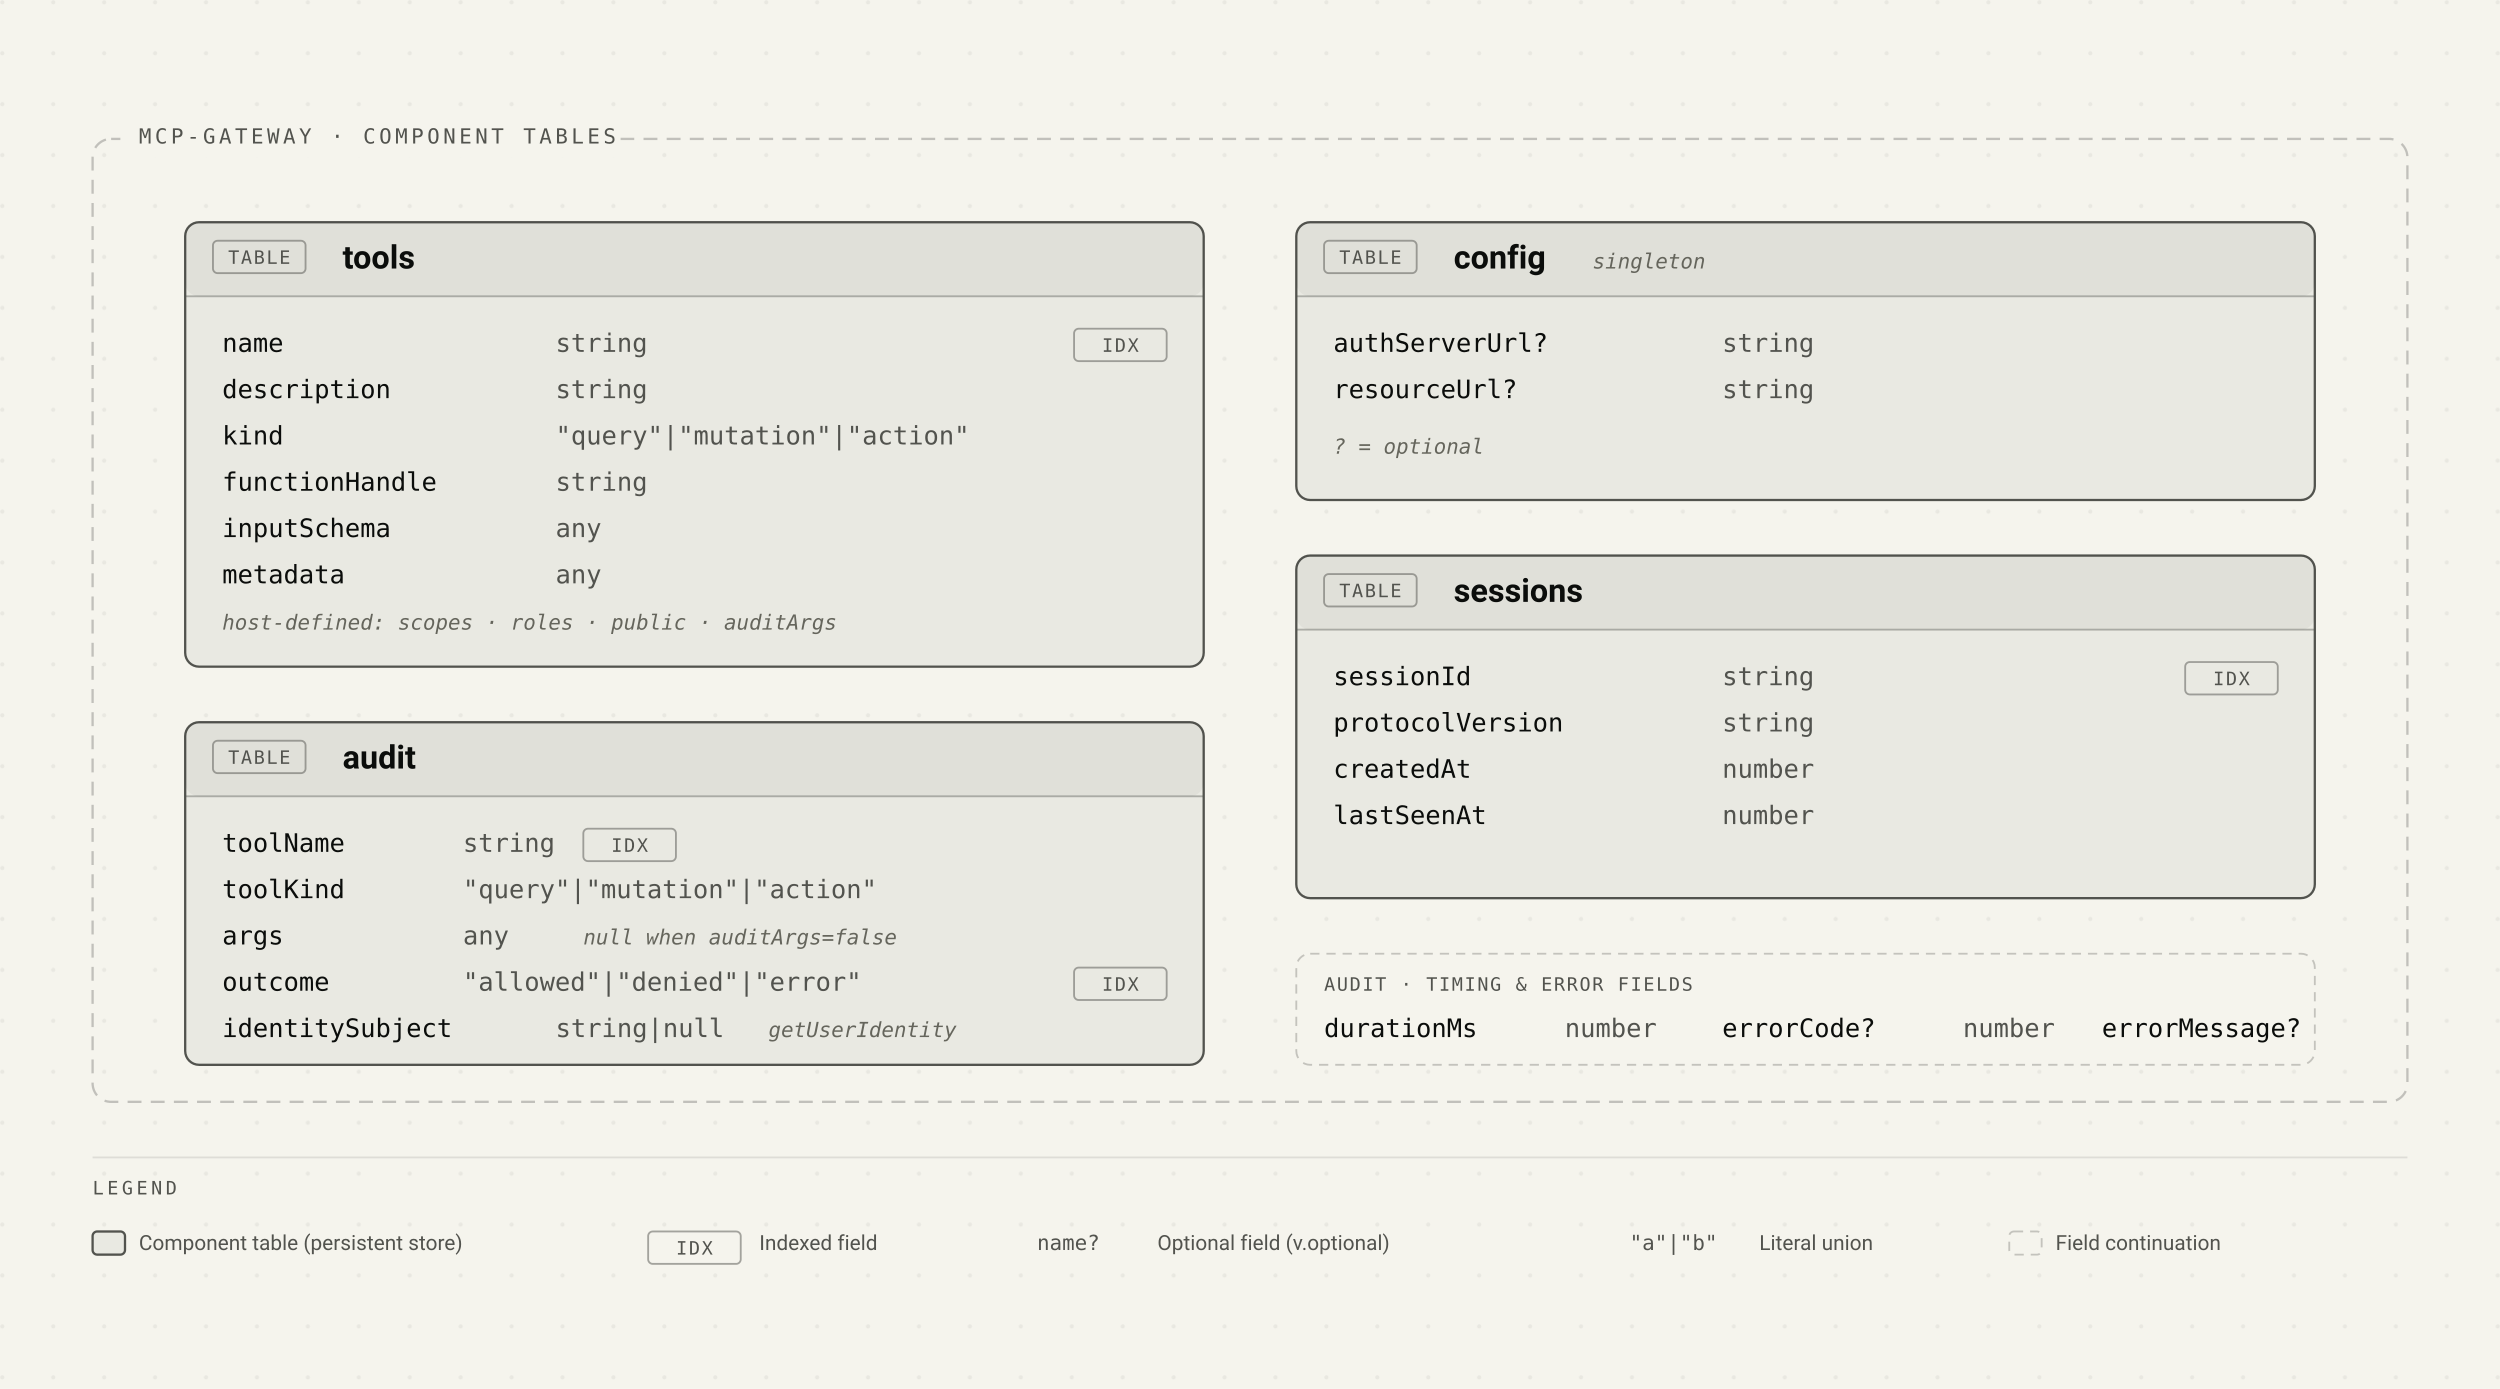
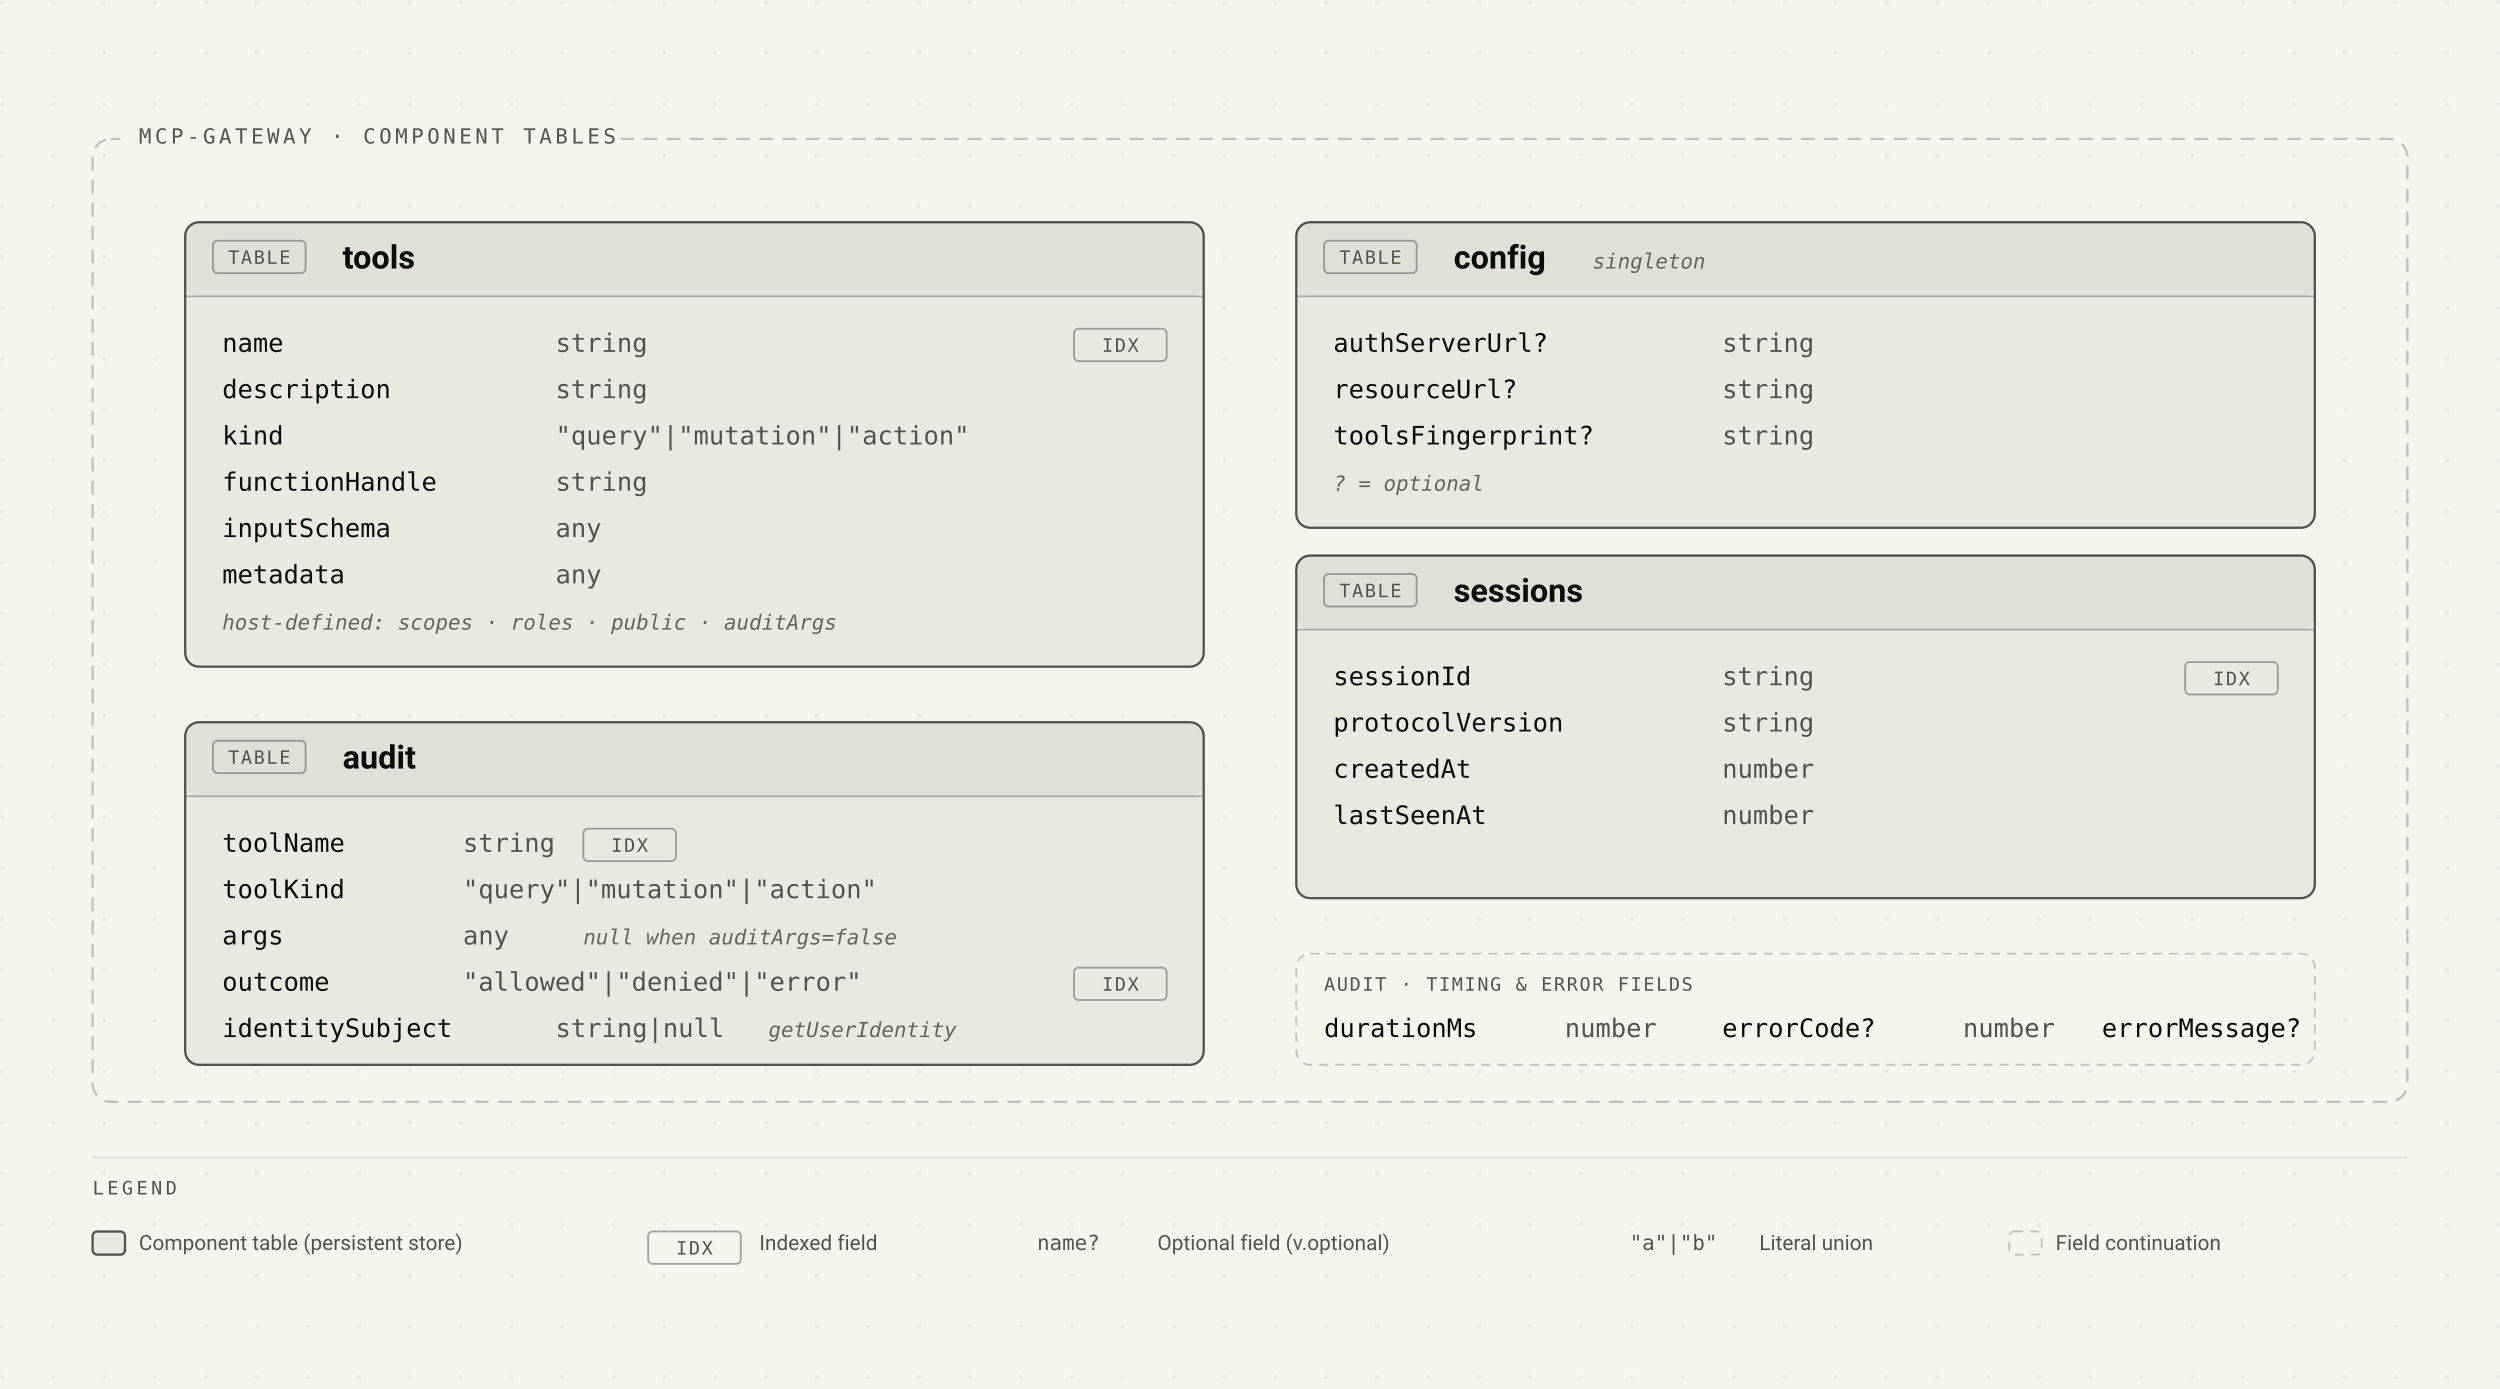
<svg xmlns="http://www.w3.org/2000/svg" viewBox="0 0 1080 600" font-family="-apple-system, BlinkMacSystemFont, 'Segoe UI', Roboto, sans-serif">
  <defs>
    <pattern id="dots" width="22" height="22" patternUnits="userSpaceOnUse">
      <circle cx="1" cy="1" r="0.9" fill="rgba(11,13,11,0.10)" />
    </pattern>
    <marker id="arrow" markerWidth="8" markerHeight="6" refX="7" refY="3" orient="auto">
      <polygon points="0 0, 8 3, 0 6" fill="#52534e" />
    </marker>
    <marker id="arrow-accent" markerWidth="8" markerHeight="6" refX="7" refY="3" orient="auto">
      <polygon points="0 0, 8 3, 0 6" fill="#f7591f" />
    </marker>
    <marker id="arrow-link" markerWidth="8" markerHeight="6" refX="7" refY="3" orient="auto">
      <polygon points="0 0, 8 3, 0 6" fill="#1a70c7" />
    </marker>
  </defs>
  <rect width="100%" height="100%" fill="#f5f4ed" />
  <rect width="100%" height="100%" fill="url(#dots)" opacity="0.55" />
  <rect x="40" y="60" width="1000" height="416" rx="8" fill="transparent" stroke="rgba(11,13,11,0.22)" stroke-width="1" stroke-dasharray="6,4" />
  <rect x="52" y="48" width="216" height="20" rx="2" fill="#f5f4ed" />
  <text x="60" y="62" fill="#52534e" font-size="9" font-family="ui-monospace, monospace" letter-spacing="1.5">MCP-GATEWAY · COMPONENT TABLES</text>
  <rect x="80" y="96" width="440" height="192" rx="6" fill="#f5f4ed" />
  <rect x="80" y="96" width="440" height="192" rx="6" fill="rgba(11,13,11,0.05)" stroke="#52534e" stroke-width="1" />
  <rect x="80" y="96" width="440" height="32" rx="6" fill="rgba(11,13,11,0.04)" stroke="none" />
  <line x1="80" y1="128" x2="520" y2="128" stroke="rgba(82,83,78,0.40)" stroke-width="0.8" />
  <rect x="92" y="104" width="40" height="14" rx="2" fill="transparent" stroke="rgba(82,83,78,0.50)" stroke-width="0.8" />
  <text x="112" y="114" fill="#52534e" font-size="8" font-family="ui-monospace, monospace" text-anchor="middle" letter-spacing="0.7">TABLE</text>
  <text x="148" y="116" fill="#0b0d0b" font-size="14" font-weight="600">tools</text>
  <text x="96" y="152" fill="#0b0d0b" font-size="11" font-family="ui-monospace, monospace">name</text>
  <text x="240" y="152" fill="#52534e" font-size="11" font-family="ui-monospace, monospace">string</text>
  <rect x="464" y="142" width="40" height="14" rx="2" fill="transparent" stroke="rgba(82,83,78,0.50)" stroke-width="0.8" />
  <text x="484" y="152" fill="#52534e" font-size="8" font-family="ui-monospace, monospace" text-anchor="middle" letter-spacing="0.7">IDX</text>
  <text x="96" y="172" fill="#0b0d0b" font-size="11" font-family="ui-monospace, monospace">description</text>
  <text x="240" y="172" fill="#52534e" font-size="11" font-family="ui-monospace, monospace">string</text>
  <text x="96" y="192" fill="#0b0d0b" font-size="11" font-family="ui-monospace, monospace">kind</text>
  <text x="240" y="192" fill="#52534e" font-size="11" font-family="ui-monospace, monospace">"query"|"mutation"|"action"</text>
  <text x="96" y="212" fill="#0b0d0b" font-size="11" font-family="ui-monospace, monospace">functionHandle</text>
  <text x="240" y="212" fill="#52534e" font-size="11" font-family="ui-monospace, monospace">string</text>
  <text x="96" y="232" fill="#0b0d0b" font-size="11" font-family="ui-monospace, monospace">inputSchema</text>
  <text x="240" y="232" fill="#52534e" font-size="11" font-family="ui-monospace, monospace">any</text>
  <text x="96" y="252" fill="#0b0d0b" font-size="11" font-family="ui-monospace, monospace">metadata</text>
  <text x="240" y="252" fill="#52534e" font-size="11" font-family="ui-monospace, monospace">any</text>
  <text x="96" y="272" fill="#65655c" font-size="9" font-family="ui-monospace, monospace" font-style="italic">host-defined: scopes · roles · public · auditArgs</text>
-   <rect x="560" y="96" width="440" height="120" rx="6" fill="#f5f4ed" />
-   <rect x="560" y="96" width="440" height="120" rx="6" fill="rgba(11,13,11,0.05)" stroke="#52534e" stroke-width="1" />
+   <rect x="560" y="96" width="440" height="132" rx="6" fill="#f5f4ed" />
+   <rect x="560" y="96" width="440" height="132" rx="6" fill="rgba(11,13,11,0.05)" stroke="#52534e" stroke-width="1" />
  <rect x="560" y="96" width="440" height="32" rx="6" fill="rgba(11,13,11,0.04)" stroke="none" />
  <line x1="560" y1="128" x2="1000" y2="128" stroke="rgba(82,83,78,0.40)" stroke-width="0.8" />
  <rect x="572" y="104" width="40" height="14" rx="2" fill="transparent" stroke="rgba(82,83,78,0.50)" stroke-width="0.8" />
  <text x="592" y="114" fill="#52534e" font-size="8" font-family="ui-monospace, monospace" text-anchor="middle" letter-spacing="0.7">TABLE</text>
  <text x="628" y="116" fill="#0b0d0b" font-size="14" font-weight="600">config</text>
  <text x="688" y="116" fill="#65655c" font-size="9" font-family="ui-monospace, monospace" font-style="italic">singleton</text>
  <text x="576" y="152" fill="#0b0d0b" font-size="11" font-family="ui-monospace, monospace">authServerUrl?</text>
  <text x="744" y="152" fill="#52534e" font-size="11" font-family="ui-monospace, monospace">string</text>
  <text x="576" y="172" fill="#0b0d0b" font-size="11" font-family="ui-monospace, monospace">resourceUrl?</text>
  <text x="744" y="172" fill="#52534e" font-size="11" font-family="ui-monospace, monospace">string</text>
-   <text x="576" y="196" fill="#65655c" font-size="9" font-family="ui-monospace, monospace" font-style="italic">? = optional</text>
+   <text x="576" y="192" fill="#0b0d0b" font-size="11" font-family="ui-monospace, monospace">toolsFingerprint?</text>
+   <text x="744" y="192" fill="#52534e" font-size="11" font-family="ui-monospace, monospace">string</text>
+   <text x="576" y="212" fill="#65655c" font-size="9" font-family="ui-monospace, monospace" font-style="italic">? = optional</text>
  <rect x="560" y="240" width="440" height="148" rx="6" fill="#f5f4ed" />
  <rect x="560" y="240" width="440" height="148" rx="6" fill="rgba(11,13,11,0.05)" stroke="#52534e" stroke-width="1" />
  <rect x="560" y="240" width="440" height="32" rx="6" fill="rgba(11,13,11,0.04)" stroke="none" />
  <line x1="560" y1="272" x2="1000" y2="272" stroke="rgba(82,83,78,0.40)" stroke-width="0.8" />
  <rect x="572" y="248" width="40" height="14" rx="2" fill="transparent" stroke="rgba(82,83,78,0.50)" stroke-width="0.8" />
  <text x="592" y="258" fill="#52534e" font-size="8" font-family="ui-monospace, monospace" text-anchor="middle" letter-spacing="0.7">TABLE</text>
  <text x="628" y="260" fill="#0b0d0b" font-size="14" font-weight="600">sessions</text>
  <text x="576" y="296" fill="#0b0d0b" font-size="11" font-family="ui-monospace, monospace">sessionId</text>
  <text x="744" y="296" fill="#52534e" font-size="11" font-family="ui-monospace, monospace">string</text>
  <rect x="944" y="286" width="40" height="14" rx="2" fill="transparent" stroke="rgba(82,83,78,0.50)" stroke-width="0.8" />
  <text x="964" y="296" fill="#52534e" font-size="8" font-family="ui-monospace, monospace" text-anchor="middle" letter-spacing="0.7">IDX</text>
  <text x="576" y="316" fill="#0b0d0b" font-size="11" font-family="ui-monospace, monospace">protocolVersion</text>
  <text x="744" y="316" fill="#52534e" font-size="11" font-family="ui-monospace, monospace">string</text>
  <text x="576" y="336" fill="#0b0d0b" font-size="11" font-family="ui-monospace, monospace">createdAt</text>
  <text x="744" y="336" fill="#52534e" font-size="11" font-family="ui-monospace, monospace">number</text>
  <text x="576" y="356" fill="#0b0d0b" font-size="11" font-family="ui-monospace, monospace">lastSeenAt</text>
  <text x="744" y="356" fill="#52534e" font-size="11" font-family="ui-monospace, monospace">number</text>
  <rect x="80" y="312" width="440" height="148" rx="6" fill="#f5f4ed" />
  <rect x="80" y="312" width="440" height="148" rx="6" fill="rgba(11,13,11,0.05)" stroke="#52534e" stroke-width="1" />
  <rect x="80" y="312" width="440" height="32" rx="6" fill="rgba(11,13,11,0.04)" stroke="none" />
  <line x1="80" y1="344" x2="520" y2="344" stroke="rgba(82,83,78,0.40)" stroke-width="0.8" />
  <rect x="92" y="320" width="40" height="14" rx="2" fill="transparent" stroke="rgba(82,83,78,0.50)" stroke-width="0.8" />
  <text x="112" y="330" fill="#52534e" font-size="8" font-family="ui-monospace, monospace" text-anchor="middle" letter-spacing="0.7">TABLE</text>
  <text x="148" y="332" fill="#0b0d0b" font-size="14" font-weight="600">audit</text>
  <text x="96" y="368" fill="#0b0d0b" font-size="11" font-family="ui-monospace, monospace">toolName</text>
  <text x="200" y="368" fill="#52534e" font-size="11" font-family="ui-monospace, monospace">string</text>
  <rect x="252" y="358" width="40" height="14" rx="2" fill="transparent" stroke="rgba(82,83,78,0.50)" stroke-width="0.8" />
  <text x="272" y="368" fill="#52534e" font-size="8" font-family="ui-monospace, monospace" text-anchor="middle" letter-spacing="0.7">IDX</text>
  <text x="96" y="388" fill="#0b0d0b" font-size="11" font-family="ui-monospace, monospace">toolKind</text>
  <text x="200" y="388" fill="#52534e" font-size="11" font-family="ui-monospace, monospace">"query"|"mutation"|"action"</text>
  <text x="96" y="408" fill="#0b0d0b" font-size="11" font-family="ui-monospace, monospace">args</text>
  <text x="200" y="408" fill="#52534e" font-size="11" font-family="ui-monospace, monospace">any</text>
  <text x="252" y="408" fill="#65655c" font-size="9" font-family="ui-monospace, monospace" font-style="italic">null when auditArgs=false</text>
  <text x="96" y="428" fill="#0b0d0b" font-size="11" font-family="ui-monospace, monospace">outcome</text>
  <text x="200" y="428" fill="#52534e" font-size="11" font-family="ui-monospace, monospace">"allowed"|"denied"|"error"</text>
  <rect x="464" y="418" width="40" height="14" rx="2" fill="transparent" stroke="rgba(82,83,78,0.50)" stroke-width="0.8" />
  <text x="484" y="428" fill="#52534e" font-size="8" font-family="ui-monospace, monospace" text-anchor="middle" letter-spacing="0.7">IDX</text>
  <text x="96" y="448" fill="#0b0d0b" font-size="11" font-family="ui-monospace, monospace">identitySubject</text>
  <text x="240" y="448" fill="#52534e" font-size="11" font-family="ui-monospace, monospace">string|null</text>
  <text x="332" y="448" fill="#65655c" font-size="9" font-family="ui-monospace, monospace" font-style="italic">getUserIdentity</text>
  <rect x="560" y="412" width="440" height="48" rx="6" fill="#f5f4ed" />
  <rect x="560" y="412" width="440" height="48" rx="6" fill="transparent" stroke="rgba(82,83,78,0.30)" stroke-width="0.8" stroke-dasharray="4,3" />
  <text x="572" y="428" fill="#52534e" font-size="8" font-family="ui-monospace, monospace" letter-spacing="0.7">AUDIT · TIMING &amp; ERROR FIELDS</text>
  <text x="572" y="448" fill="#0b0d0b" font-size="11" font-family="ui-monospace, monospace">durationMs</text>
  <text x="676" y="448" fill="#52534e" font-size="11" font-family="ui-monospace, monospace">number</text>
  <text x="744" y="448" fill="#0b0d0b" font-size="11" font-family="ui-monospace, monospace">errorCode?</text>
  <text x="848" y="448" fill="#52534e" font-size="11" font-family="ui-monospace, monospace">number</text>
  <text x="908" y="448" fill="#0b0d0b" font-size="11" font-family="ui-monospace, monospace">errorMessage?</text>
  <line x1="40" y1="500" x2="1040" y2="500" stroke="rgba(11,13,11,0.10)" stroke-width="0.8" />
  <text x="40" y="516" fill="#52534e" font-size="8" font-family="ui-monospace, monospace" letter-spacing="1.5">LEGEND</text>
  <rect x="40" y="532" width="14" height="10" rx="2" fill="rgba(11,13,11,0.05)" stroke="#52534e" stroke-width="1" />
  <text x="60" y="540" fill="#52534e" font-size="9">Component table (persistent store)</text>
  <rect x="280" y="532" width="40" height="14" rx="2" fill="transparent" stroke="rgba(82,83,78,0.50)" stroke-width="0.8" />
  <text x="300" y="542" fill="#52534e" font-size="8" font-family="ui-monospace, monospace" text-anchor="middle" letter-spacing="0.7">IDX</text>
  <text x="328" y="540" fill="#52534e" font-size="9">Indexed field</text>
  <text x="448" y="540" fill="#52534e" font-size="9" font-family="ui-monospace, monospace">name?</text>
  <text x="500" y="540" fill="#52534e" font-size="9">Optional field (v.optional)</text>
  <text x="704" y="540" fill="#52534e" font-size="9" font-family="ui-monospace, monospace">"a"|"b"</text>
  <text x="760" y="540" fill="#52534e" font-size="9">Literal union</text>
  <rect x="868" y="532" width="14" height="10" rx="2" fill="transparent" stroke="rgba(82,83,78,0.30)" stroke-width="0.8" stroke-dasharray="4,3" />
  <text x="888" y="540" fill="#52534e" font-size="9">Field continuation</text>
</svg>
